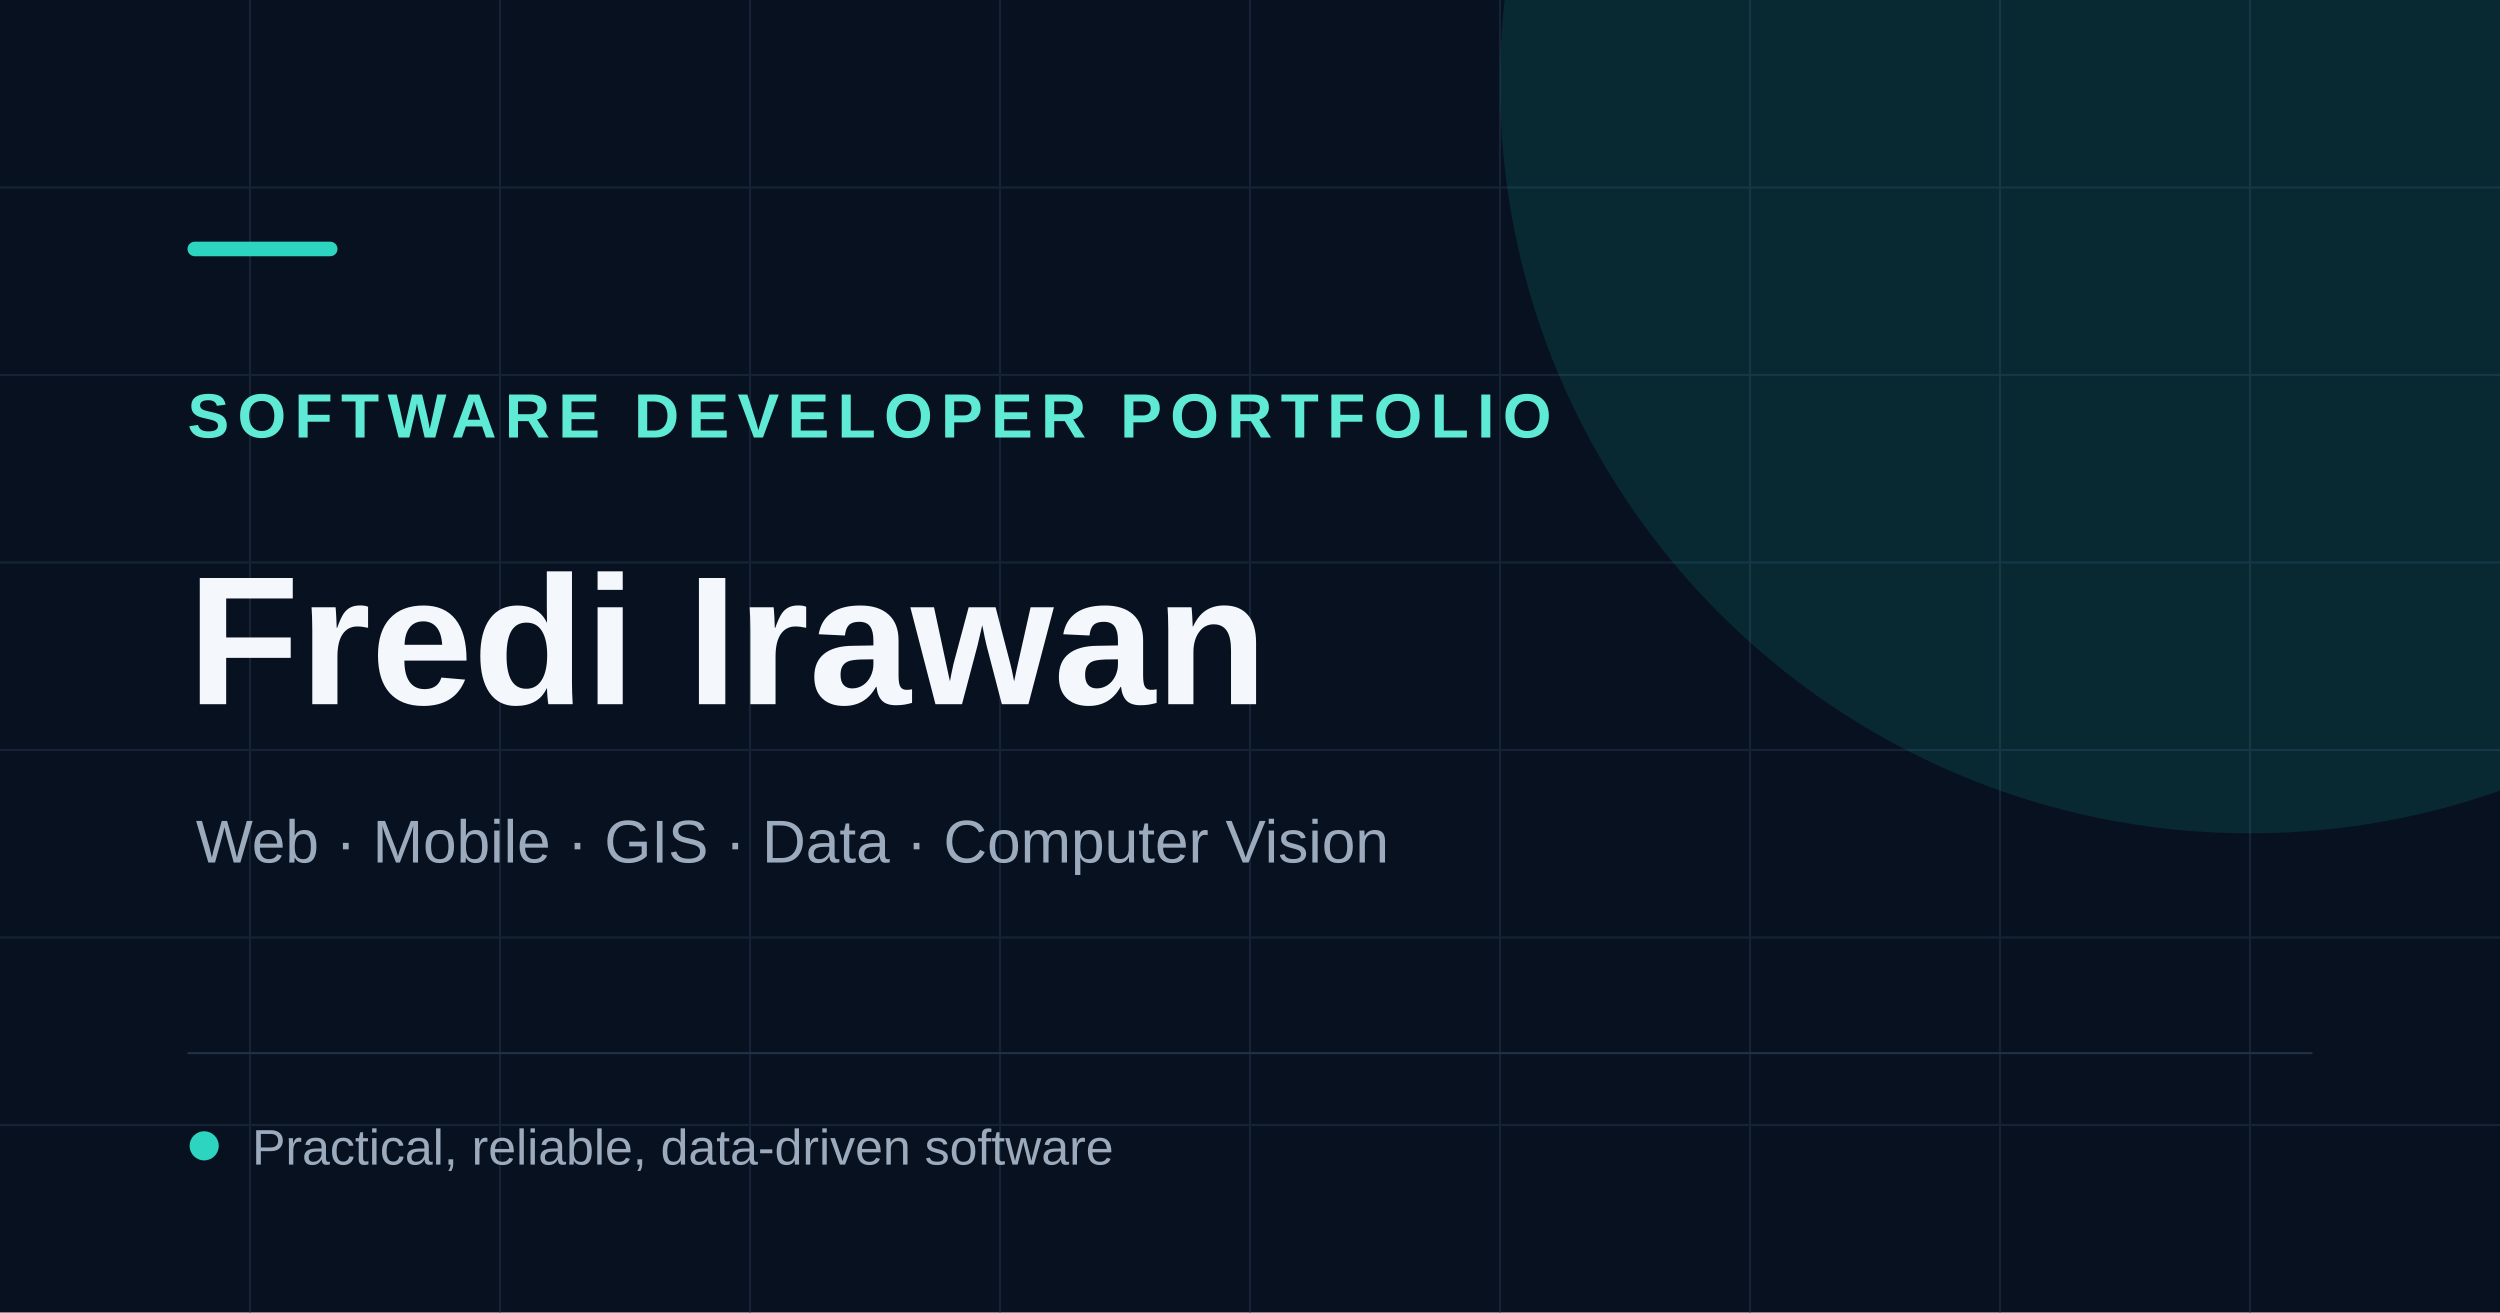
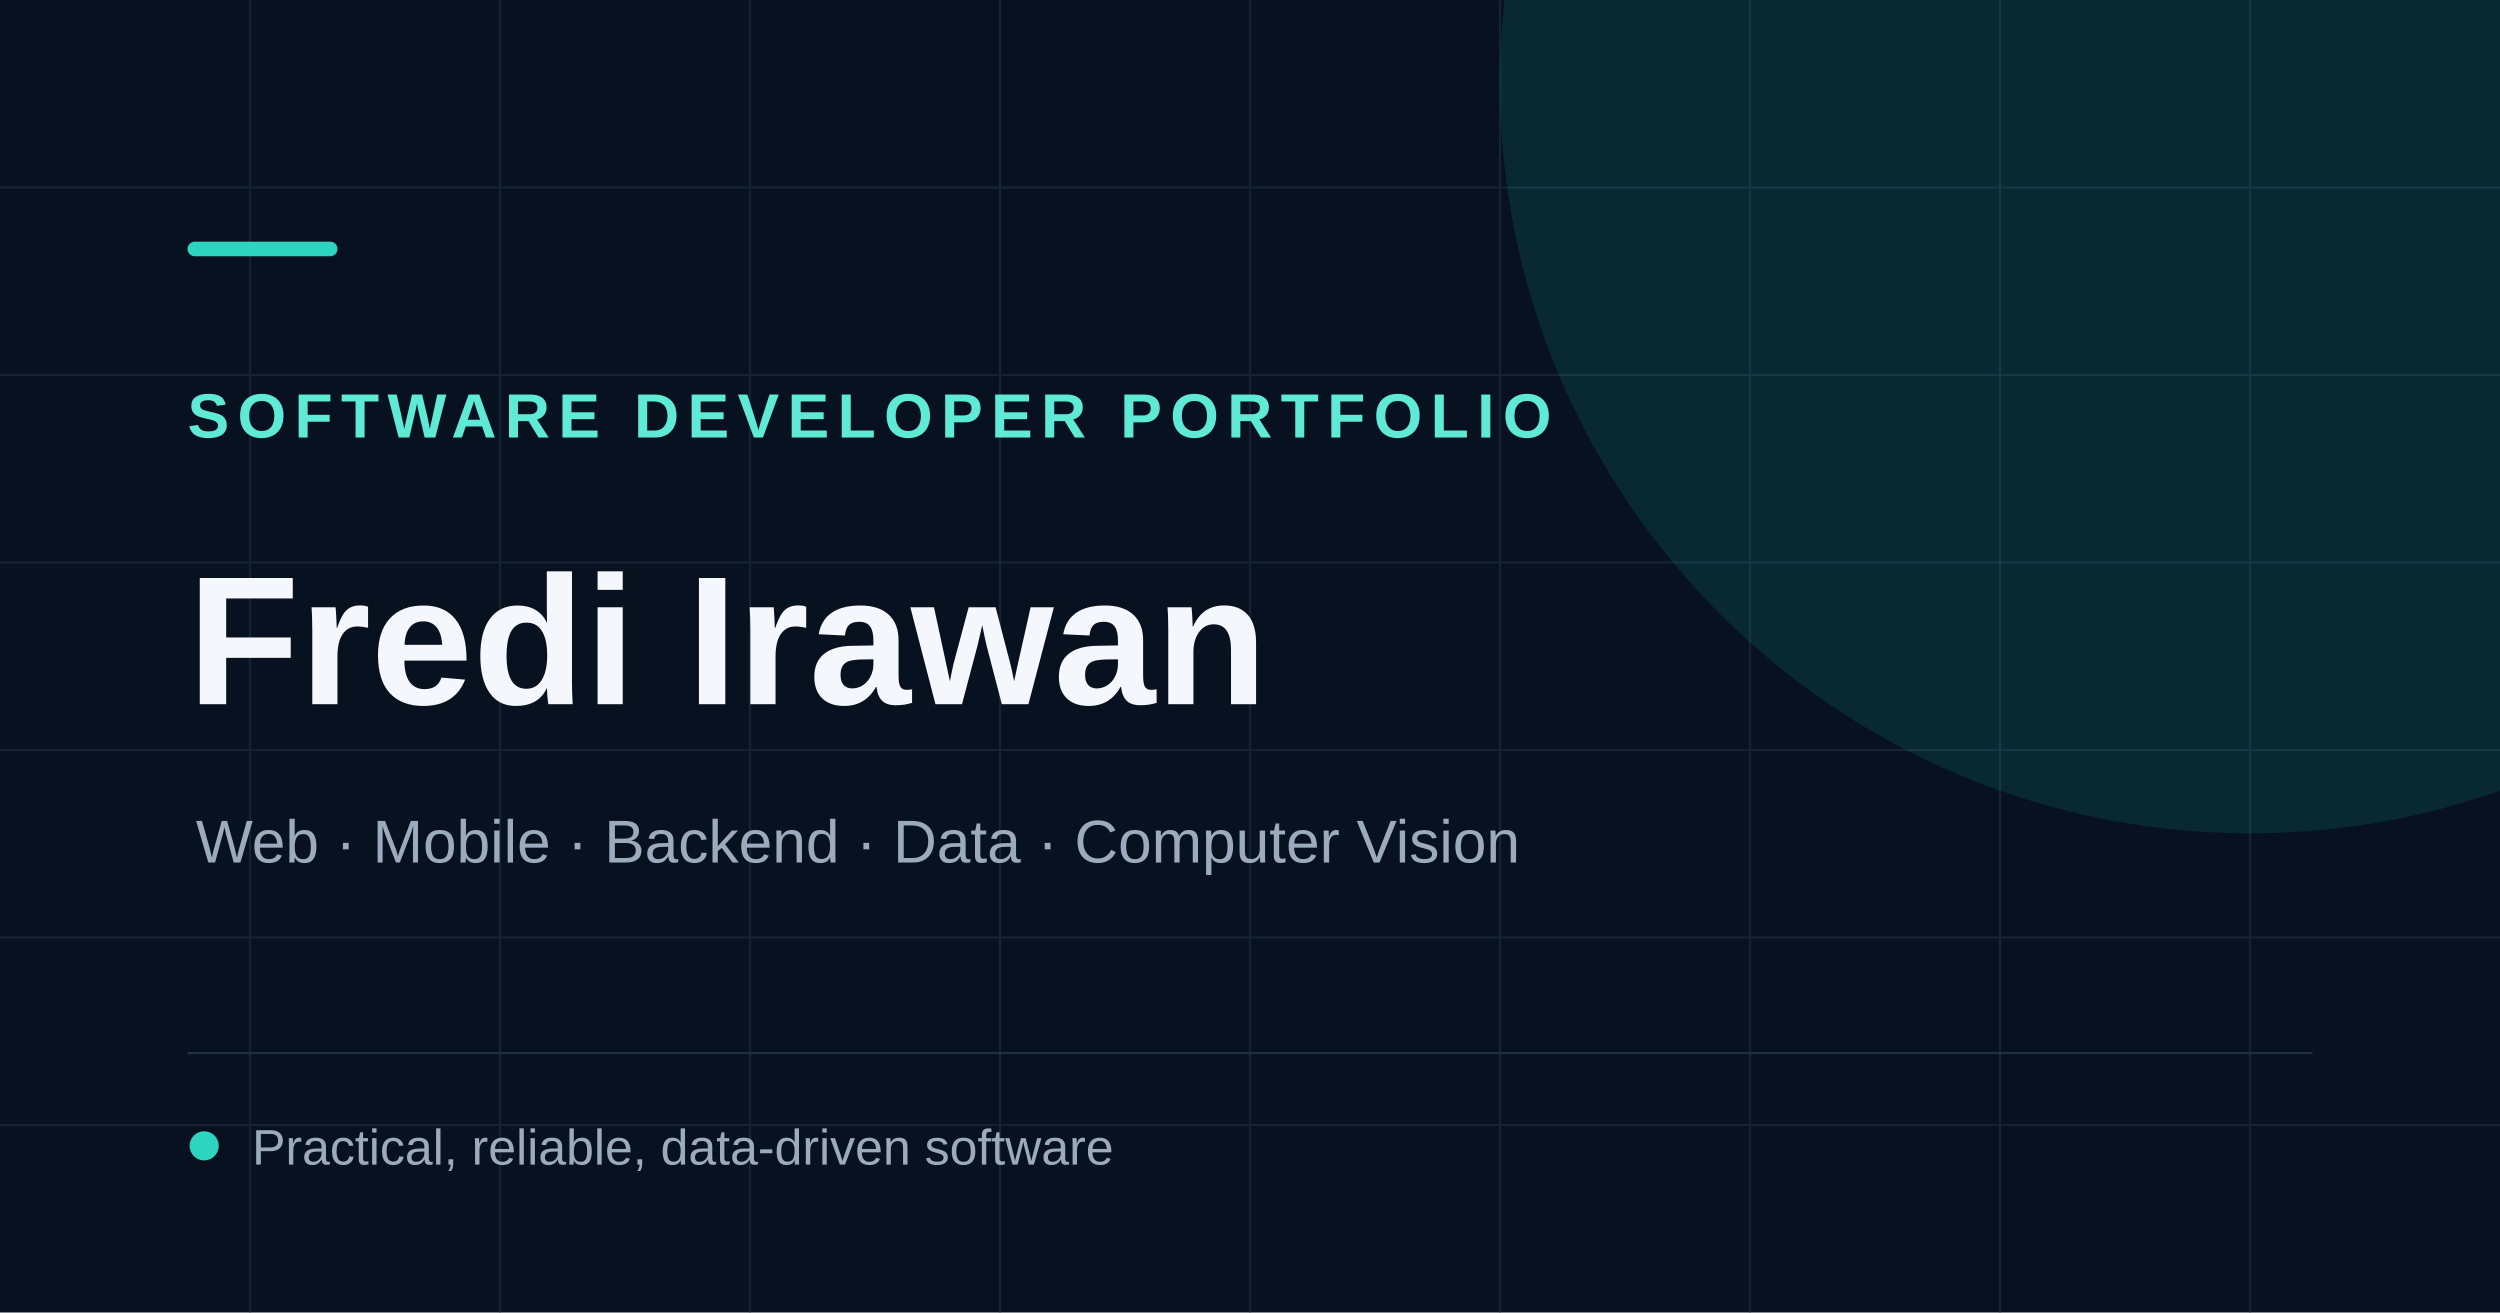
<svg xmlns="http://www.w3.org/2000/svg" width="1200" height="630" viewBox="0 0 1200 630">
  <rect width="1200" height="630" fill="#07111f" />
  <g stroke="#203148" opacity=".58">
    <path d="M0 90h1200M0 180h1200M0 270h1200M0 360h1200M0 450h1200M0 540h1200M120 0v630M240 0v630M360 0v630M480 0v630M600 0v630M720 0v630M840 0v630M960 0v630M1080 0v630" />
  </g>
  <circle cx="1080" cy="40" r="360" fill="#0d9488" opacity=".18" />
  <rect x="90" y="116" width="72" height="7" rx="3.5" fill="#2dd4bf" />
  <text x="90" y="210" fill="#5eead4" font-family="Arial, sans-serif" font-weight="700" font-size="30" letter-spacing="4">SOFTWARE DEVELOPER PORTFOLIO</text>
  <text x="90" y="338" fill="#f4f7fb" font-family="Arial, sans-serif" font-weight="800" font-size="88">Fredi Irawan</text>
-   <text x="94" y="414" fill="#9baabd" font-family="Arial, sans-serif" font-size="29">Web · Mobile · GIS · Data · Computer Vision</text>
+   <text x="94" y="414" fill="#9baabd" font-family="Arial, sans-serif" font-size="29">Web · Mobile · Backend · Data · Computer Vision</text>
  <g transform="translate(90 505)">
    <rect width="1020" height="1" fill="#203148" />
    <circle cx="8" cy="45" r="7" fill="#2dd4bf" />
    <text x="31" y="54" fill="#9baabd" font-family="Arial, sans-serif" font-size="24">Practical, reliable, data-driven software</text>
  </g>
</svg>
